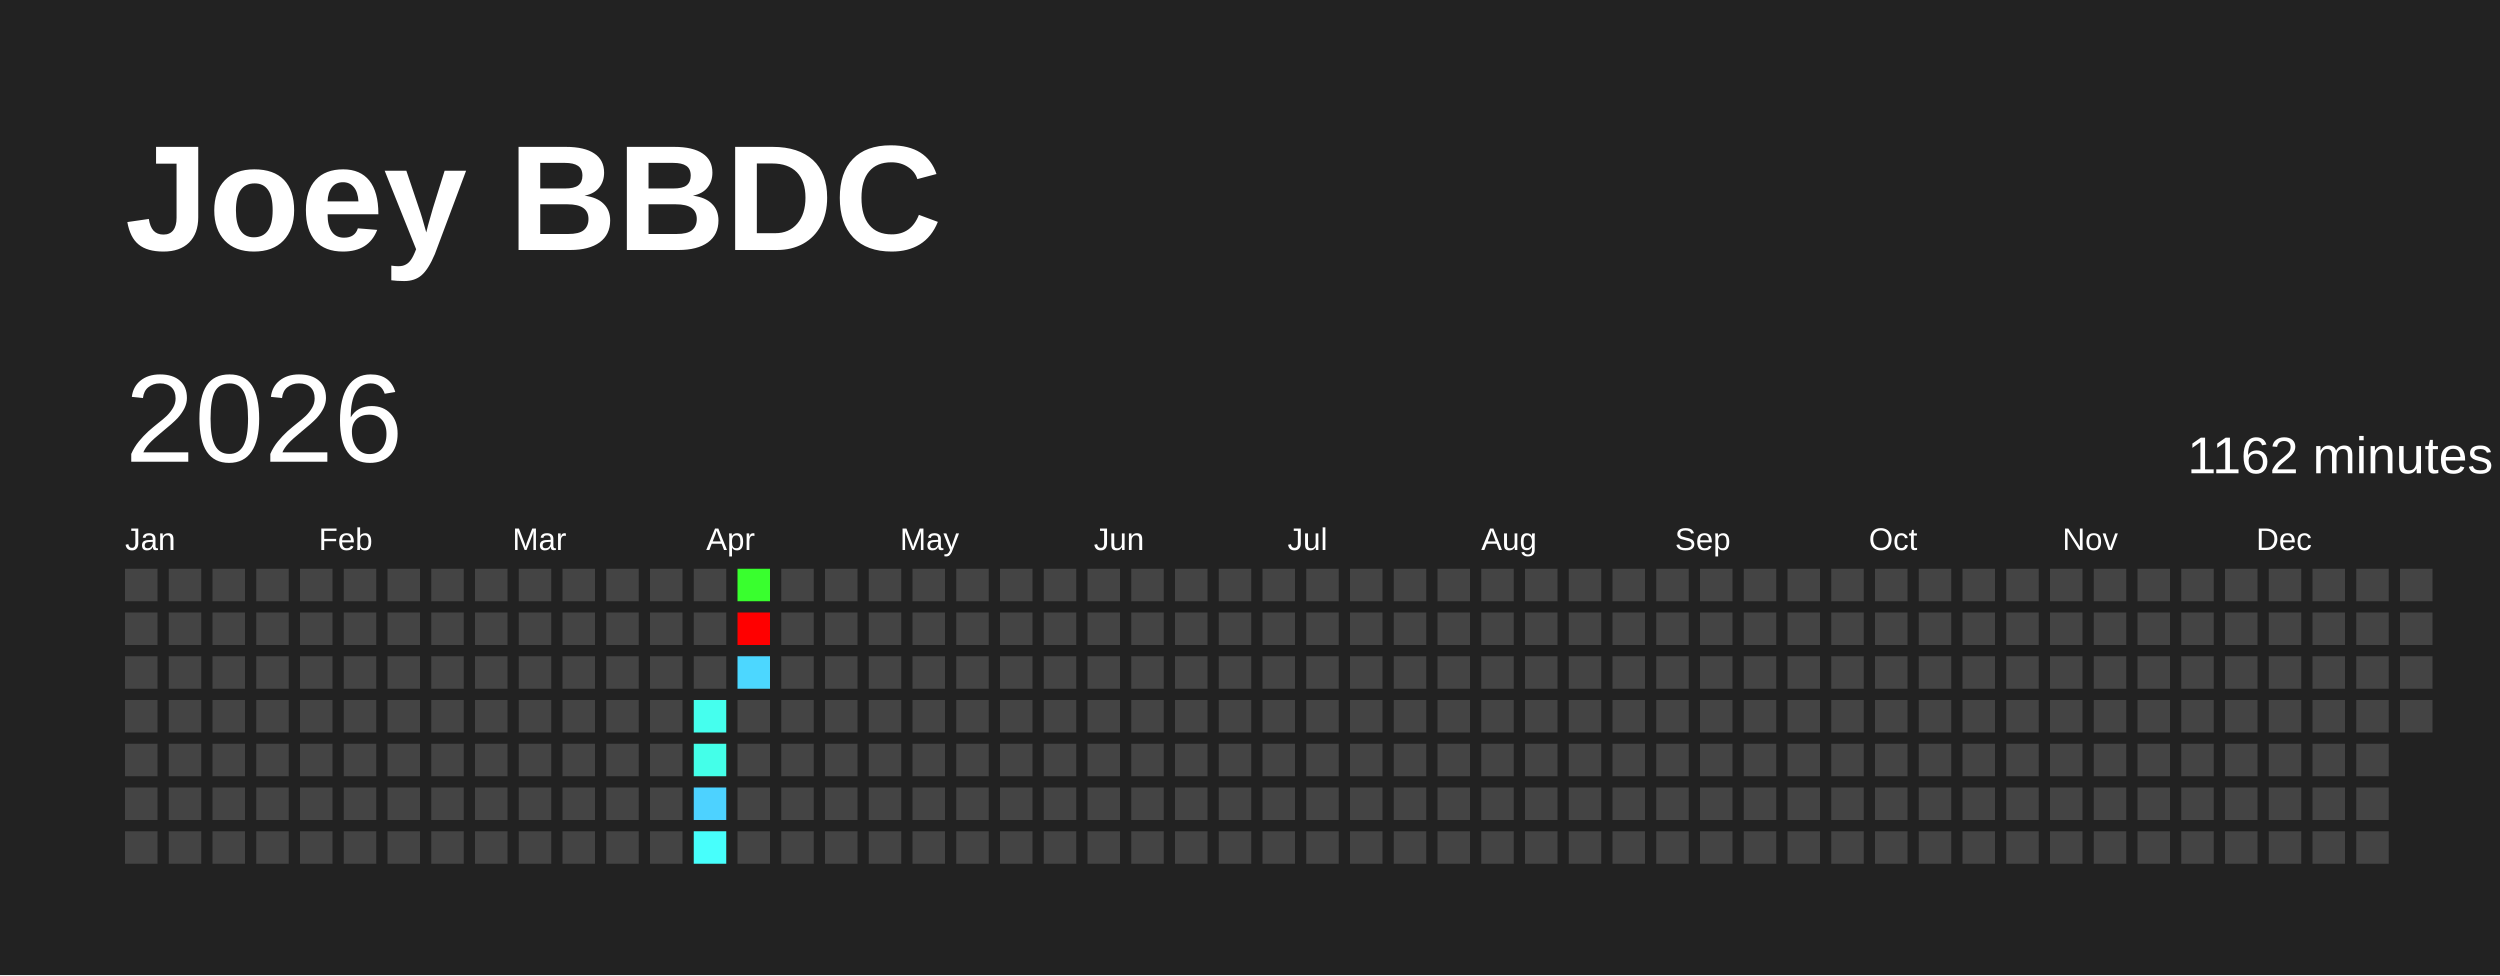
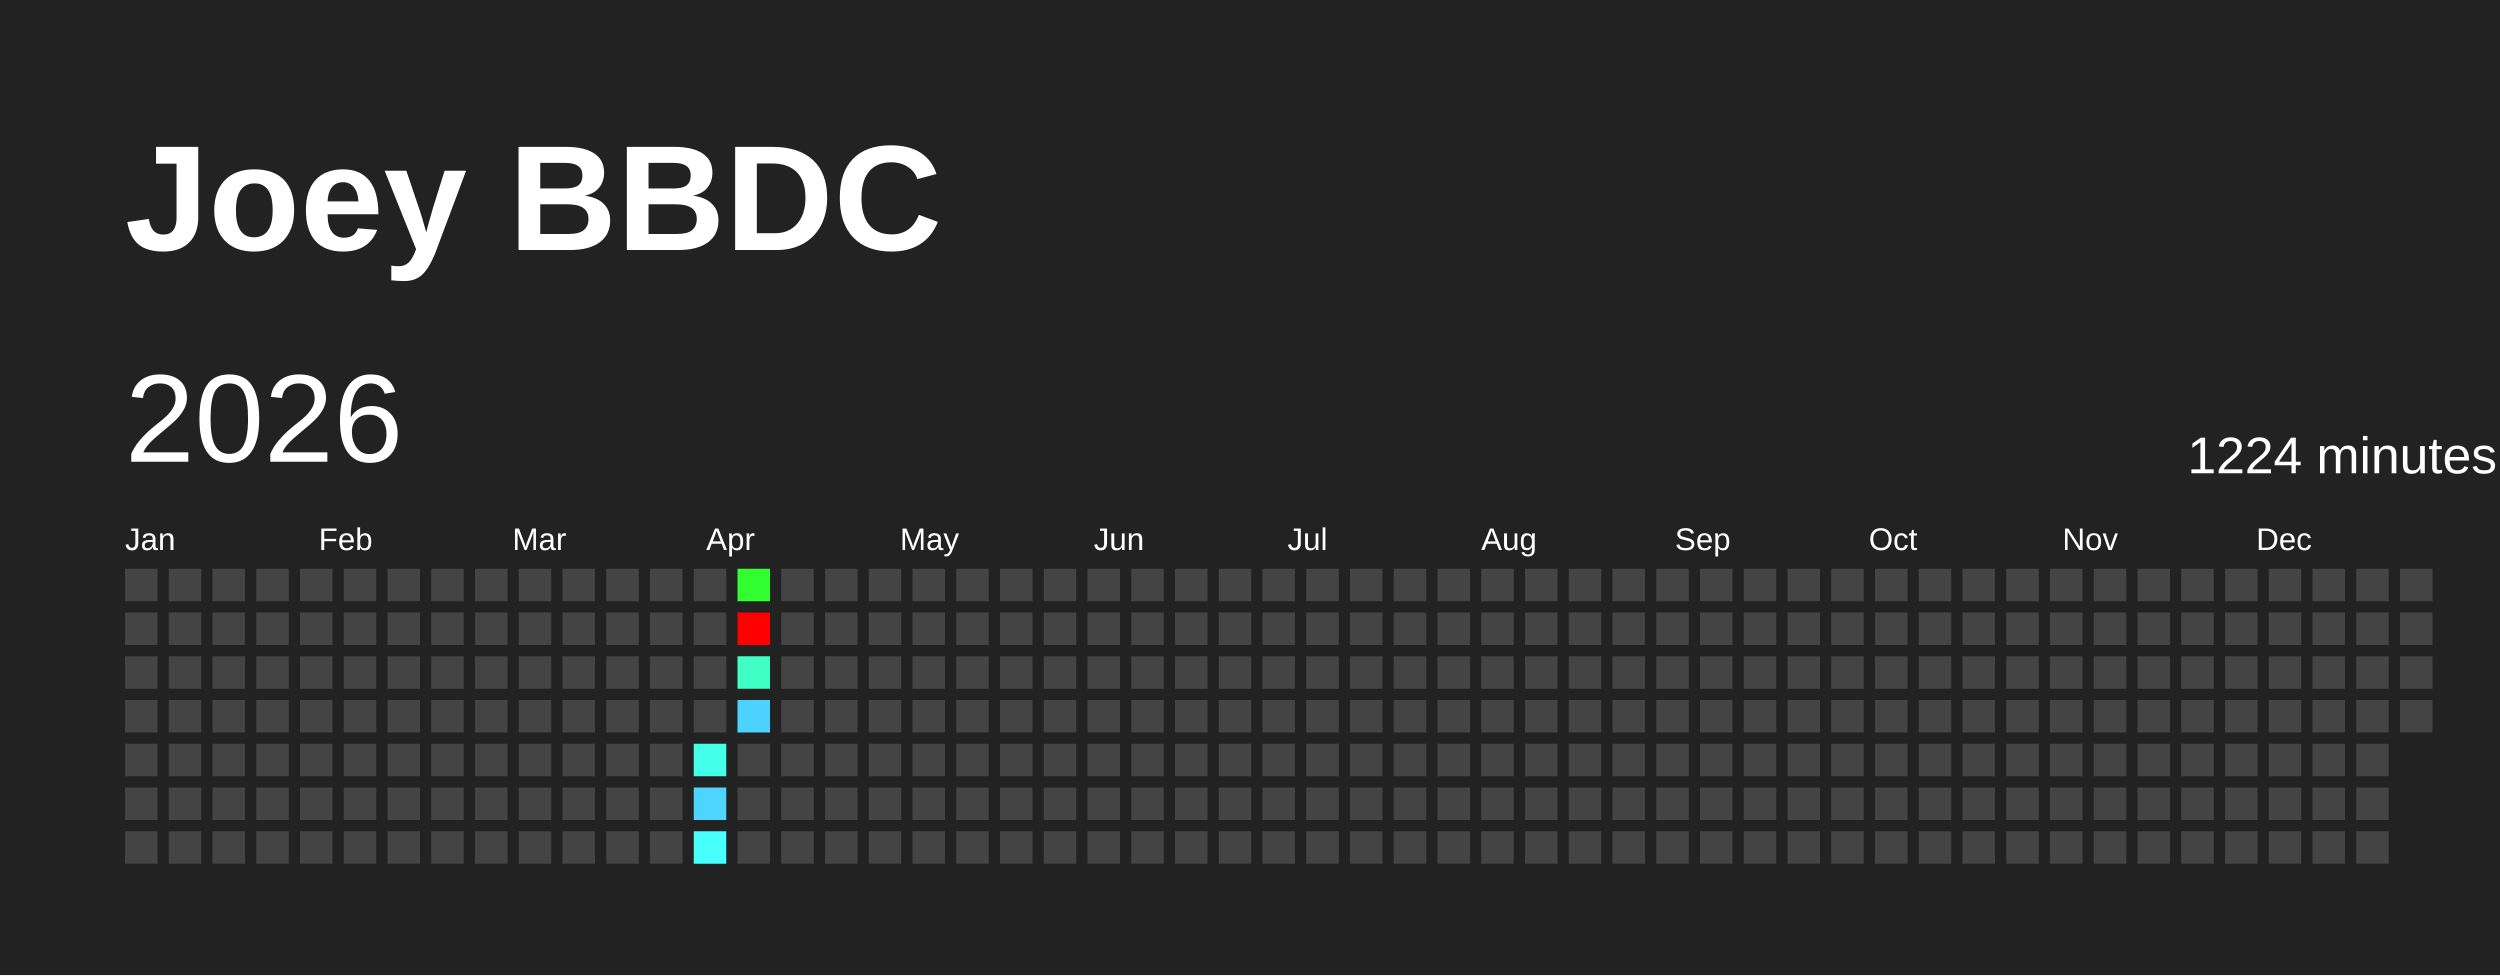
<svg xmlns="http://www.w3.org/2000/svg" baseProfile="full" height="78mm" version="1.1" viewBox="0,0,200,78" width="200mm">
  <defs />
  <rect fill="#222222" height="78" width="200" x="0" y="0" />
  <text fill="#FFFFFF" style="font-size:12px; font-family:Arial; font-weight:bold;" x="10" y="20">Joey BBDC</text>
  <text dominant-baseline="hanging" fill="#FFFFFF" style="font-size:10.0px; font-family:Arial;" x="10" y="30">2026</text>
-   <text dominant-baseline="hanging" fill="#FFFFFF" style="font-size:4.125px; font-family:Arial;" x="175" y="35">1162 minutes</text>
+   <text dominant-baseline="hanging" fill="#FFFFFF" style="font-size:4.125px; font-family:Arial;" x="175" y="35">1224 minutes</text>
  <text fill="#FFFFFF" style="font-size:2.5px; font-family:Arial" x="10.0" y="44">Jan</text>
  <text fill="#FFFFFF" style="font-size:2.5px; font-family:Arial" x="25.5" y="44">Feb</text>
  <text fill="#FFFFFF" style="font-size:2.5px; font-family:Arial" x="41.0" y="44">Mar</text>
  <text fill="#FFFFFF" style="font-size:2.5px; font-family:Arial" x="56.5" y="44">Apr</text>
  <text fill="#FFFFFF" style="font-size:2.5px; font-family:Arial" x="72.0" y="44">May</text>
  <text fill="#FFFFFF" style="font-size:2.5px; font-family:Arial" x="87.5" y="44">Jun</text>
  <text fill="#FFFFFF" style="font-size:2.5px; font-family:Arial" x="103.0" y="44">Jul</text>
  <text fill="#FFFFFF" style="font-size:2.5px; font-family:Arial" x="118.5" y="44">Aug</text>
  <text fill="#FFFFFF" style="font-size:2.5px; font-family:Arial" x="134.0" y="44">Sep</text>
  <text fill="#FFFFFF" style="font-size:2.5px; font-family:Arial" x="149.5" y="44">Oct</text>
  <text fill="#FFFFFF" style="font-size:2.5px; font-family:Arial" x="165.0" y="44">Nov</text>
  <text fill="#FFFFFF" style="font-size:2.5px; font-family:Arial" x="180.5" y="44">Dec</text>
  <rect fill="#444444" height="2.6" width="2.6" x="10.0" y="45.5" />
  <rect fill="#444444" height="2.6" width="2.6" x="10.0" y="49.0" />
  <rect fill="#444444" height="2.6" width="2.6" x="10.0" y="52.5" />
  <rect fill="#444444" height="2.6" width="2.6" x="10.0" y="56.0" />
  <rect fill="#444444" height="2.6" width="2.6" x="10.0" y="59.5" />
  <rect fill="#444444" height="2.6" width="2.6" x="10.0" y="63.0" />
  <rect fill="#444444" height="2.6" width="2.6" x="10.0" y="66.5" />
  <rect fill="#444444" height="2.6" width="2.6" x="13.5" y="45.5" />
  <rect fill="#444444" height="2.6" width="2.6" x="13.5" y="49.0" />
  <rect fill="#444444" height="2.6" width="2.6" x="13.5" y="52.5" />
  <rect fill="#444444" height="2.6" width="2.6" x="13.5" y="56.0" />
  <rect fill="#444444" height="2.6" width="2.6" x="13.5" y="59.5" />
  <rect fill="#444444" height="2.6" width="2.6" x="13.5" y="63.0" />
  <rect fill="#444444" height="2.6" width="2.6" x="13.5" y="66.5" />
  <rect fill="#444444" height="2.6" width="2.6" x="17.0" y="45.5" />
  <rect fill="#444444" height="2.6" width="2.6" x="17.0" y="49.0" />
  <rect fill="#444444" height="2.6" width="2.6" x="17.0" y="52.5" />
  <rect fill="#444444" height="2.6" width="2.6" x="17.0" y="56.0" />
  <rect fill="#444444" height="2.6" width="2.6" x="17.0" y="59.5" />
  <rect fill="#444444" height="2.6" width="2.6" x="17.0" y="63.0" />
  <rect fill="#444444" height="2.6" width="2.6" x="17.0" y="66.5" />
  <rect fill="#444444" height="2.6" width="2.6" x="20.5" y="45.5" />
  <rect fill="#444444" height="2.6" width="2.6" x="20.5" y="49.0" />
  <rect fill="#444444" height="2.6" width="2.6" x="20.5" y="52.5" />
  <rect fill="#444444" height="2.6" width="2.6" x="20.5" y="56.0" />
  <rect fill="#444444" height="2.6" width="2.6" x="20.5" y="59.5" />
  <rect fill="#444444" height="2.6" width="2.6" x="20.5" y="63.0" />
  <rect fill="#444444" height="2.6" width="2.6" x="20.5" y="66.5" />
  <rect fill="#444444" height="2.6" width="2.6" x="24.0" y="45.5" />
  <rect fill="#444444" height="2.6" width="2.6" x="24.0" y="49.0" />
  <rect fill="#444444" height="2.6" width="2.6" x="24.0" y="52.5" />
  <rect fill="#444444" height="2.6" width="2.6" x="24.0" y="56.0" />
  <rect fill="#444444" height="2.6" width="2.6" x="24.0" y="59.5" />
  <rect fill="#444444" height="2.6" width="2.6" x="24.0" y="63.0" />
  <rect fill="#444444" height="2.6" width="2.6" x="24.0" y="66.5" />
  <rect fill="#444444" height="2.6" width="2.6" x="27.5" y="45.5" />
  <rect fill="#444444" height="2.6" width="2.6" x="27.5" y="49.0" />
  <rect fill="#444444" height="2.6" width="2.6" x="27.5" y="52.5" />
  <rect fill="#444444" height="2.6" width="2.6" x="27.5" y="56.0" />
  <rect fill="#444444" height="2.6" width="2.6" x="27.5" y="59.5" />
  <rect fill="#444444" height="2.6" width="2.6" x="27.5" y="63.0" />
  <rect fill="#444444" height="2.6" width="2.6" x="27.5" y="66.5" />
  <rect fill="#444444" height="2.6" width="2.6" x="31.0" y="45.5" />
  <rect fill="#444444" height="2.6" width="2.6" x="31.0" y="49.0" />
  <rect fill="#444444" height="2.6" width="2.6" x="31.0" y="52.5" />
  <rect fill="#444444" height="2.6" width="2.6" x="31.0" y="56.0" />
  <rect fill="#444444" height="2.6" width="2.6" x="31.0" y="59.5" />
  <rect fill="#444444" height="2.6" width="2.6" x="31.0" y="63.0" />
  <rect fill="#444444" height="2.6" width="2.6" x="31.0" y="66.5" />
  <rect fill="#444444" height="2.6" width="2.6" x="34.5" y="45.5" />
  <rect fill="#444444" height="2.6" width="2.6" x="34.5" y="49.0" />
  <rect fill="#444444" height="2.6" width="2.6" x="34.5" y="52.5" />
  <rect fill="#444444" height="2.6" width="2.6" x="34.5" y="56.0" />
  <rect fill="#444444" height="2.6" width="2.6" x="34.5" y="59.5" />
  <rect fill="#444444" height="2.6" width="2.6" x="34.5" y="63.0" />
  <rect fill="#444444" height="2.6" width="2.6" x="34.5" y="66.5" />
  <rect fill="#444444" height="2.6" width="2.6" x="38.0" y="45.5" />
  <rect fill="#444444" height="2.6" width="2.6" x="38.0" y="49.0" />
  <rect fill="#444444" height="2.6" width="2.6" x="38.0" y="52.5" />
  <rect fill="#444444" height="2.6" width="2.6" x="38.0" y="56.0" />
  <rect fill="#444444" height="2.6" width="2.6" x="38.0" y="59.5" />
  <rect fill="#444444" height="2.6" width="2.6" x="38.0" y="63.0" />
  <rect fill="#444444" height="2.6" width="2.6" x="38.0" y="66.5" />
  <rect fill="#444444" height="2.6" width="2.6" x="41.5" y="45.5" />
  <rect fill="#444444" height="2.6" width="2.6" x="41.5" y="49.0" />
  <rect fill="#444444" height="2.6" width="2.6" x="41.5" y="52.5" />
  <rect fill="#444444" height="2.6" width="2.6" x="41.5" y="56.0" />
  <rect fill="#444444" height="2.6" width="2.6" x="41.5" y="59.5" />
  <rect fill="#444444" height="2.6" width="2.6" x="41.5" y="63.0" />
  <rect fill="#444444" height="2.6" width="2.6" x="41.5" y="66.5" />
  <rect fill="#444444" height="2.6" width="2.6" x="45.0" y="45.5" />
  <rect fill="#444444" height="2.6" width="2.6" x="45.0" y="49.0" />
  <rect fill="#444444" height="2.6" width="2.6" x="45.0" y="52.5" />
  <rect fill="#444444" height="2.6" width="2.6" x="45.0" y="56.0" />
  <rect fill="#444444" height="2.6" width="2.6" x="45.0" y="59.5" />
  <rect fill="#444444" height="2.6" width="2.6" x="45.0" y="63.0" />
  <rect fill="#444444" height="2.6" width="2.6" x="45.0" y="66.5" />
  <rect fill="#444444" height="2.6" width="2.6" x="48.5" y="45.5" />
  <rect fill="#444444" height="2.6" width="2.6" x="48.5" y="49.0" />
  <rect fill="#444444" height="2.6" width="2.6" x="48.5" y="52.5" />
  <rect fill="#444444" height="2.6" width="2.6" x="48.5" y="56.0" />
  <rect fill="#444444" height="2.6" width="2.6" x="48.5" y="59.5" />
  <rect fill="#444444" height="2.6" width="2.6" x="48.5" y="63.0" />
  <rect fill="#444444" height="2.6" width="2.6" x="48.5" y="66.5" />
  <rect fill="#444444" height="2.6" width="2.6" x="52.0" y="45.5" />
  <rect fill="#444444" height="2.6" width="2.6" x="52.0" y="49.0" />
  <rect fill="#444444" height="2.6" width="2.6" x="52.0" y="52.5" />
  <rect fill="#444444" height="2.6" width="2.6" x="52.0" y="56.0" />
  <rect fill="#444444" height="2.6" width="2.6" x="52.0" y="59.5" />
  <rect fill="#444444" height="2.6" width="2.6" x="52.0" y="63.0" />
  <rect fill="#444444" height="2.6" width="2.6" x="52.0" y="66.5" />
  <rect fill="#444444" height="2.6" width="2.6" x="55.5" y="45.5" />
  <rect fill="#444444" height="2.6" width="2.6" x="55.5" y="49.0" />
  <rect fill="#444444" height="2.6" width="2.6" x="55.5" y="52.5" />
-   <rect fill="#45ffee" height="2.6" width="2.6" x="55.5" y="56.0" />
-   <rect fill="#44ffe9" height="2.6" width="2.6" x="55.5" y="59.5" />
-   <rect fill="#4dd2ff" height="2.6" width="2.6" x="55.5" y="63.0" />
-   <rect fill="#47fffc" height="2.6" width="2.6" x="55.5" y="66.5" />
-   <rect fill="#39ff2e" height="2.6" width="2.6" x="59.0" y="45.5" />
+   <rect fill="#444444" height="2.6" width="2.6" x="55.5" y="56.0" />
+   <rect fill="#44ffea" height="2.6" width="2.6" x="55.5" y="59.5" />
+   <rect fill="#4dd4ff" height="2.6" width="2.6" x="55.5" y="63.0" />
+   <rect fill="#47fffd" height="2.6" width="2.6" x="55.5" y="66.5" />
+   <rect fill="#31ff2f" height="2.6" width="2.6" x="59.0" y="45.5" />
  <rect fill="red" height="2.6" width="2.6" x="59.0" y="49.0" />
-   <rect fill="#4cd7ff" height="2.6" width="2.6" x="59.0" y="52.5" />
-   <rect fill="#444444" height="2.6" width="2.6" x="59.0" y="56.0" />
+   <rect fill="#40ffc4" height="2.6" width="2.6" x="59.0" y="52.5" />
+   <rect fill="#4dd2ff" height="2.6" width="2.6" x="59.0" y="56.0" />
  <rect fill="#444444" height="2.6" width="2.6" x="59.0" y="59.5" />
  <rect fill="#444444" height="2.6" width="2.6" x="59.0" y="63.0" />
  <rect fill="#444444" height="2.6" width="2.6" x="59.0" y="66.5" />
  <rect fill="#444444" height="2.6" width="2.6" x="62.5" y="45.5" />
  <rect fill="#444444" height="2.6" width="2.6" x="62.5" y="49.0" />
  <rect fill="#444444" height="2.6" width="2.6" x="62.5" y="52.5" />
  <rect fill="#444444" height="2.6" width="2.6" x="62.5" y="56.0" />
  <rect fill="#444444" height="2.6" width="2.6" x="62.5" y="59.5" />
  <rect fill="#444444" height="2.6" width="2.6" x="62.5" y="63.0" />
  <rect fill="#444444" height="2.6" width="2.6" x="62.5" y="66.5" />
  <rect fill="#444444" height="2.6" width="2.6" x="66.0" y="45.5" />
  <rect fill="#444444" height="2.6" width="2.6" x="66.0" y="49.0" />
  <rect fill="#444444" height="2.6" width="2.6" x="66.0" y="52.5" />
  <rect fill="#444444" height="2.6" width="2.6" x="66.0" y="56.0" />
  <rect fill="#444444" height="2.6" width="2.6" x="66.0" y="59.5" />
  <rect fill="#444444" height="2.6" width="2.6" x="66.0" y="63.0" />
  <rect fill="#444444" height="2.6" width="2.6" x="66.0" y="66.5" />
  <rect fill="#444444" height="2.6" width="2.6" x="69.5" y="45.5" />
  <rect fill="#444444" height="2.6" width="2.6" x="69.5" y="49.0" />
  <rect fill="#444444" height="2.6" width="2.6" x="69.5" y="52.5" />
  <rect fill="#444444" height="2.6" width="2.6" x="69.5" y="56.0" />
  <rect fill="#444444" height="2.6" width="2.6" x="69.5" y="59.5" />
  <rect fill="#444444" height="2.6" width="2.6" x="69.5" y="63.0" />
  <rect fill="#444444" height="2.6" width="2.6" x="69.5" y="66.5" />
  <rect fill="#444444" height="2.6" width="2.6" x="73.0" y="45.5" />
  <rect fill="#444444" height="2.6" width="2.6" x="73.0" y="49.0" />
  <rect fill="#444444" height="2.6" width="2.6" x="73.0" y="52.5" />
  <rect fill="#444444" height="2.6" width="2.6" x="73.0" y="56.0" />
  <rect fill="#444444" height="2.6" width="2.6" x="73.0" y="59.5" />
  <rect fill="#444444" height="2.6" width="2.6" x="73.0" y="63.0" />
  <rect fill="#444444" height="2.6" width="2.6" x="73.0" y="66.5" />
  <rect fill="#444444" height="2.6" width="2.6" x="76.5" y="45.5" />
  <rect fill="#444444" height="2.6" width="2.6" x="76.5" y="49.0" />
  <rect fill="#444444" height="2.6" width="2.6" x="76.5" y="52.5" />
  <rect fill="#444444" height="2.6" width="2.6" x="76.5" y="56.0" />
  <rect fill="#444444" height="2.6" width="2.6" x="76.5" y="59.5" />
  <rect fill="#444444" height="2.6" width="2.6" x="76.5" y="63.0" />
  <rect fill="#444444" height="2.6" width="2.6" x="76.5" y="66.5" />
  <rect fill="#444444" height="2.6" width="2.6" x="80.0" y="45.5" />
  <rect fill="#444444" height="2.6" width="2.6" x="80.0" y="49.0" />
  <rect fill="#444444" height="2.6" width="2.6" x="80.0" y="52.5" />
  <rect fill="#444444" height="2.6" width="2.6" x="80.0" y="56.0" />
  <rect fill="#444444" height="2.6" width="2.6" x="80.0" y="59.5" />
  <rect fill="#444444" height="2.6" width="2.6" x="80.0" y="63.0" />
  <rect fill="#444444" height="2.6" width="2.6" x="80.0" y="66.5" />
  <rect fill="#444444" height="2.6" width="2.6" x="83.5" y="45.5" />
  <rect fill="#444444" height="2.6" width="2.6" x="83.5" y="49.0" />
  <rect fill="#444444" height="2.6" width="2.6" x="83.5" y="52.5" />
  <rect fill="#444444" height="2.6" width="2.6" x="83.5" y="56.0" />
  <rect fill="#444444" height="2.6" width="2.6" x="83.5" y="59.5" />
  <rect fill="#444444" height="2.6" width="2.6" x="83.5" y="63.0" />
  <rect fill="#444444" height="2.6" width="2.6" x="83.5" y="66.5" />
  <rect fill="#444444" height="2.6" width="2.6" x="87.0" y="45.5" />
  <rect fill="#444444" height="2.6" width="2.6" x="87.0" y="49.0" />
  <rect fill="#444444" height="2.6" width="2.6" x="87.0" y="52.5" />
  <rect fill="#444444" height="2.6" width="2.6" x="87.0" y="56.0" />
  <rect fill="#444444" height="2.6" width="2.6" x="87.0" y="59.5" />
  <rect fill="#444444" height="2.6" width="2.6" x="87.0" y="63.0" />
  <rect fill="#444444" height="2.6" width="2.6" x="87.0" y="66.5" />
  <rect fill="#444444" height="2.6" width="2.6" x="90.5" y="45.5" />
  <rect fill="#444444" height="2.6" width="2.6" x="90.5" y="49.0" />
  <rect fill="#444444" height="2.6" width="2.6" x="90.5" y="52.5" />
  <rect fill="#444444" height="2.6" width="2.6" x="90.5" y="56.0" />
  <rect fill="#444444" height="2.6" width="2.6" x="90.5" y="59.5" />
  <rect fill="#444444" height="2.6" width="2.6" x="90.5" y="63.0" />
  <rect fill="#444444" height="2.6" width="2.6" x="90.5" y="66.5" />
  <rect fill="#444444" height="2.6" width="2.6" x="94.0" y="45.5" />
  <rect fill="#444444" height="2.6" width="2.6" x="94.0" y="49.0" />
  <rect fill="#444444" height="2.6" width="2.6" x="94.0" y="52.5" />
  <rect fill="#444444" height="2.6" width="2.6" x="94.0" y="56.0" />
  <rect fill="#444444" height="2.6" width="2.6" x="94.0" y="59.5" />
  <rect fill="#444444" height="2.6" width="2.6" x="94.0" y="63.0" />
  <rect fill="#444444" height="2.6" width="2.6" x="94.0" y="66.5" />
  <rect fill="#444444" height="2.6" width="2.6" x="97.5" y="45.5" />
  <rect fill="#444444" height="2.6" width="2.6" x="97.5" y="49.0" />
  <rect fill="#444444" height="2.6" width="2.6" x="97.5" y="52.5" />
  <rect fill="#444444" height="2.6" width="2.6" x="97.5" y="56.0" />
  <rect fill="#444444" height="2.6" width="2.6" x="97.5" y="59.5" />
  <rect fill="#444444" height="2.6" width="2.6" x="97.5" y="63.0" />
  <rect fill="#444444" height="2.6" width="2.6" x="97.5" y="66.5" />
  <rect fill="#444444" height="2.6" width="2.6" x="101.0" y="45.5" />
  <rect fill="#444444" height="2.6" width="2.6" x="101.0" y="49.0" />
  <rect fill="#444444" height="2.6" width="2.6" x="101.0" y="52.5" />
  <rect fill="#444444" height="2.6" width="2.6" x="101.0" y="56.0" />
  <rect fill="#444444" height="2.6" width="2.6" x="101.0" y="59.5" />
  <rect fill="#444444" height="2.6" width="2.6" x="101.0" y="63.0" />
  <rect fill="#444444" height="2.6" width="2.6" x="101.0" y="66.5" />
  <rect fill="#444444" height="2.6" width="2.6" x="104.5" y="45.5" />
  <rect fill="#444444" height="2.6" width="2.6" x="104.5" y="49.0" />
  <rect fill="#444444" height="2.6" width="2.6" x="104.5" y="52.5" />
  <rect fill="#444444" height="2.6" width="2.6" x="104.5" y="56.0" />
  <rect fill="#444444" height="2.6" width="2.6" x="104.5" y="59.5" />
  <rect fill="#444444" height="2.6" width="2.6" x="104.5" y="63.0" />
  <rect fill="#444444" height="2.6" width="2.6" x="104.5" y="66.5" />
  <rect fill="#444444" height="2.6" width="2.6" x="108.0" y="45.5" />
  <rect fill="#444444" height="2.6" width="2.6" x="108.0" y="49.0" />
  <rect fill="#444444" height="2.6" width="2.6" x="108.0" y="52.5" />
  <rect fill="#444444" height="2.6" width="2.6" x="108.0" y="56.0" />
  <rect fill="#444444" height="2.6" width="2.6" x="108.0" y="59.5" />
  <rect fill="#444444" height="2.6" width="2.6" x="108.0" y="63.0" />
  <rect fill="#444444" height="2.6" width="2.6" x="108.0" y="66.5" />
  <rect fill="#444444" height="2.6" width="2.6" x="111.5" y="45.5" />
  <rect fill="#444444" height="2.6" width="2.6" x="111.5" y="49.0" />
  <rect fill="#444444" height="2.6" width="2.6" x="111.5" y="52.5" />
  <rect fill="#444444" height="2.6" width="2.6" x="111.5" y="56.0" />
  <rect fill="#444444" height="2.6" width="2.6" x="111.5" y="59.5" />
  <rect fill="#444444" height="2.6" width="2.6" x="111.5" y="63.0" />
  <rect fill="#444444" height="2.6" width="2.6" x="111.5" y="66.5" />
  <rect fill="#444444" height="2.6" width="2.6" x="115.0" y="45.5" />
  <rect fill="#444444" height="2.6" width="2.6" x="115.0" y="49.0" />
  <rect fill="#444444" height="2.6" width="2.6" x="115.0" y="52.5" />
  <rect fill="#444444" height="2.6" width="2.6" x="115.0" y="56.0" />
  <rect fill="#444444" height="2.6" width="2.6" x="115.0" y="59.5" />
  <rect fill="#444444" height="2.6" width="2.6" x="115.0" y="63.0" />
  <rect fill="#444444" height="2.6" width="2.6" x="115.0" y="66.5" />
  <rect fill="#444444" height="2.6" width="2.6" x="118.5" y="45.5" />
  <rect fill="#444444" height="2.6" width="2.6" x="118.5" y="49.0" />
  <rect fill="#444444" height="2.6" width="2.6" x="118.5" y="52.5" />
  <rect fill="#444444" height="2.6" width="2.6" x="118.5" y="56.0" />
  <rect fill="#444444" height="2.6" width="2.6" x="118.5" y="59.5" />
  <rect fill="#444444" height="2.6" width="2.6" x="118.5" y="63.0" />
  <rect fill="#444444" height="2.6" width="2.6" x="118.5" y="66.5" />
  <rect fill="#444444" height="2.6" width="2.6" x="122.0" y="45.5" />
  <rect fill="#444444" height="2.6" width="2.6" x="122.0" y="49.0" />
  <rect fill="#444444" height="2.6" width="2.6" x="122.0" y="52.5" />
  <rect fill="#444444" height="2.6" width="2.6" x="122.0" y="56.0" />
  <rect fill="#444444" height="2.6" width="2.6" x="122.0" y="59.5" />
  <rect fill="#444444" height="2.6" width="2.6" x="122.0" y="63.0" />
  <rect fill="#444444" height="2.6" width="2.6" x="122.0" y="66.5" />
  <rect fill="#444444" height="2.6" width="2.6" x="125.5" y="45.5" />
  <rect fill="#444444" height="2.6" width="2.6" x="125.5" y="49.0" />
  <rect fill="#444444" height="2.6" width="2.6" x="125.5" y="52.5" />
  <rect fill="#444444" height="2.6" width="2.6" x="125.5" y="56.0" />
  <rect fill="#444444" height="2.6" width="2.6" x="125.5" y="59.5" />
  <rect fill="#444444" height="2.6" width="2.6" x="125.5" y="63.0" />
  <rect fill="#444444" height="2.6" width="2.6" x="125.5" y="66.5" />
  <rect fill="#444444" height="2.6" width="2.6" x="129.0" y="45.5" />
  <rect fill="#444444" height="2.6" width="2.6" x="129.0" y="49.0" />
  <rect fill="#444444" height="2.6" width="2.6" x="129.0" y="52.5" />
  <rect fill="#444444" height="2.6" width="2.6" x="129.0" y="56.0" />
  <rect fill="#444444" height="2.6" width="2.6" x="129.0" y="59.5" />
  <rect fill="#444444" height="2.6" width="2.6" x="129.0" y="63.0" />
  <rect fill="#444444" height="2.6" width="2.6" x="129.0" y="66.5" />
  <rect fill="#444444" height="2.6" width="2.6" x="132.5" y="45.5" />
  <rect fill="#444444" height="2.6" width="2.6" x="132.5" y="49.0" />
  <rect fill="#444444" height="2.6" width="2.6" x="132.5" y="52.5" />
  <rect fill="#444444" height="2.6" width="2.6" x="132.5" y="56.0" />
  <rect fill="#444444" height="2.6" width="2.6" x="132.5" y="59.5" />
  <rect fill="#444444" height="2.6" width="2.6" x="132.5" y="63.0" />
  <rect fill="#444444" height="2.6" width="2.6" x="132.5" y="66.5" />
  <rect fill="#444444" height="2.6" width="2.6" x="136.0" y="45.5" />
  <rect fill="#444444" height="2.6" width="2.6" x="136.0" y="49.0" />
  <rect fill="#444444" height="2.6" width="2.6" x="136.0" y="52.5" />
  <rect fill="#444444" height="2.6" width="2.6" x="136.0" y="56.0" />
  <rect fill="#444444" height="2.6" width="2.6" x="136.0" y="59.5" />
  <rect fill="#444444" height="2.6" width="2.6" x="136.0" y="63.0" />
  <rect fill="#444444" height="2.6" width="2.6" x="136.0" y="66.5" />
  <rect fill="#444444" height="2.6" width="2.6" x="139.5" y="45.5" />
  <rect fill="#444444" height="2.6" width="2.6" x="139.5" y="49.0" />
  <rect fill="#444444" height="2.6" width="2.6" x="139.5" y="52.5" />
  <rect fill="#444444" height="2.6" width="2.6" x="139.5" y="56.0" />
  <rect fill="#444444" height="2.6" width="2.6" x="139.5" y="59.5" />
  <rect fill="#444444" height="2.6" width="2.6" x="139.5" y="63.0" />
  <rect fill="#444444" height="2.6" width="2.6" x="139.5" y="66.5" />
  <rect fill="#444444" height="2.6" width="2.6" x="143.0" y="45.5" />
  <rect fill="#444444" height="2.6" width="2.6" x="143.0" y="49.0" />
  <rect fill="#444444" height="2.6" width="2.6" x="143.0" y="52.5" />
  <rect fill="#444444" height="2.6" width="2.6" x="143.0" y="56.0" />
  <rect fill="#444444" height="2.6" width="2.6" x="143.0" y="59.5" />
  <rect fill="#444444" height="2.6" width="2.6" x="143.0" y="63.0" />
  <rect fill="#444444" height="2.6" width="2.6" x="143.0" y="66.5" />
  <rect fill="#444444" height="2.6" width="2.6" x="146.5" y="45.5" />
  <rect fill="#444444" height="2.6" width="2.6" x="146.5" y="49.0" />
  <rect fill="#444444" height="2.6" width="2.6" x="146.5" y="52.5" />
  <rect fill="#444444" height="2.6" width="2.6" x="146.5" y="56.0" />
  <rect fill="#444444" height="2.6" width="2.6" x="146.5" y="59.5" />
  <rect fill="#444444" height="2.6" width="2.6" x="146.5" y="63.0" />
  <rect fill="#444444" height="2.6" width="2.6" x="146.5" y="66.5" />
  <rect fill="#444444" height="2.6" width="2.6" x="150.0" y="45.5" />
  <rect fill="#444444" height="2.6" width="2.6" x="150.0" y="49.0" />
  <rect fill="#444444" height="2.6" width="2.6" x="150.0" y="52.5" />
  <rect fill="#444444" height="2.6" width="2.6" x="150.0" y="56.0" />
  <rect fill="#444444" height="2.6" width="2.6" x="150.0" y="59.5" />
  <rect fill="#444444" height="2.6" width="2.6" x="150.0" y="63.0" />
  <rect fill="#444444" height="2.6" width="2.6" x="150.0" y="66.5" />
  <rect fill="#444444" height="2.6" width="2.6" x="153.5" y="45.5" />
  <rect fill="#444444" height="2.6" width="2.6" x="153.5" y="49.0" />
  <rect fill="#444444" height="2.6" width="2.6" x="153.5" y="52.5" />
  <rect fill="#444444" height="2.6" width="2.6" x="153.5" y="56.0" />
  <rect fill="#444444" height="2.6" width="2.6" x="153.5" y="59.5" />
  <rect fill="#444444" height="2.6" width="2.6" x="153.5" y="63.0" />
  <rect fill="#444444" height="2.6" width="2.6" x="153.5" y="66.5" />
  <rect fill="#444444" height="2.6" width="2.6" x="157.0" y="45.5" />
  <rect fill="#444444" height="2.6" width="2.6" x="157.0" y="49.0" />
  <rect fill="#444444" height="2.6" width="2.6" x="157.0" y="52.5" />
  <rect fill="#444444" height="2.6" width="2.6" x="157.0" y="56.0" />
  <rect fill="#444444" height="2.6" width="2.6" x="157.0" y="59.5" />
  <rect fill="#444444" height="2.6" width="2.6" x="157.0" y="63.0" />
  <rect fill="#444444" height="2.6" width="2.6" x="157.0" y="66.5" />
  <rect fill="#444444" height="2.6" width="2.6" x="160.5" y="45.5" />
  <rect fill="#444444" height="2.6" width="2.6" x="160.5" y="49.0" />
  <rect fill="#444444" height="2.6" width="2.6" x="160.5" y="52.5" />
  <rect fill="#444444" height="2.6" width="2.6" x="160.5" y="56.0" />
  <rect fill="#444444" height="2.6" width="2.6" x="160.5" y="59.5" />
  <rect fill="#444444" height="2.6" width="2.6" x="160.5" y="63.0" />
  <rect fill="#444444" height="2.6" width="2.6" x="160.5" y="66.5" />
  <rect fill="#444444" height="2.6" width="2.6" x="164.0" y="45.5" />
  <rect fill="#444444" height="2.6" width="2.6" x="164.0" y="49.0" />
  <rect fill="#444444" height="2.6" width="2.6" x="164.0" y="52.5" />
  <rect fill="#444444" height="2.6" width="2.6" x="164.0" y="56.0" />
  <rect fill="#444444" height="2.6" width="2.6" x="164.0" y="59.5" />
  <rect fill="#444444" height="2.6" width="2.6" x="164.0" y="63.0" />
  <rect fill="#444444" height="2.6" width="2.6" x="164.0" y="66.5" />
  <rect fill="#444444" height="2.6" width="2.6" x="167.5" y="45.5" />
  <rect fill="#444444" height="2.6" width="2.6" x="167.5" y="49.0" />
  <rect fill="#444444" height="2.6" width="2.6" x="167.5" y="52.5" />
  <rect fill="#444444" height="2.6" width="2.6" x="167.5" y="56.0" />
  <rect fill="#444444" height="2.6" width="2.6" x="167.5" y="59.5" />
  <rect fill="#444444" height="2.6" width="2.6" x="167.5" y="63.0" />
  <rect fill="#444444" height="2.6" width="2.6" x="167.5" y="66.5" />
  <rect fill="#444444" height="2.6" width="2.6" x="171.0" y="45.5" />
  <rect fill="#444444" height="2.6" width="2.6" x="171.0" y="49.0" />
  <rect fill="#444444" height="2.6" width="2.6" x="171.0" y="52.5" />
  <rect fill="#444444" height="2.6" width="2.6" x="171.0" y="56.0" />
  <rect fill="#444444" height="2.6" width="2.6" x="171.0" y="59.5" />
  <rect fill="#444444" height="2.6" width="2.6" x="171.0" y="63.0" />
  <rect fill="#444444" height="2.6" width="2.6" x="171.0" y="66.5" />
  <rect fill="#444444" height="2.6" width="2.6" x="174.5" y="45.5" />
  <rect fill="#444444" height="2.6" width="2.6" x="174.5" y="49.0" />
  <rect fill="#444444" height="2.6" width="2.6" x="174.5" y="52.5" />
  <rect fill="#444444" height="2.6" width="2.6" x="174.5" y="56.0" />
  <rect fill="#444444" height="2.6" width="2.6" x="174.5" y="59.5" />
  <rect fill="#444444" height="2.6" width="2.6" x="174.5" y="63.0" />
  <rect fill="#444444" height="2.6" width="2.6" x="174.5" y="66.5" />
  <rect fill="#444444" height="2.6" width="2.6" x="178.0" y="45.5" />
  <rect fill="#444444" height="2.6" width="2.6" x="178.0" y="49.0" />
  <rect fill="#444444" height="2.6" width="2.6" x="178.0" y="52.5" />
  <rect fill="#444444" height="2.6" width="2.6" x="178.0" y="56.0" />
  <rect fill="#444444" height="2.6" width="2.6" x="178.0" y="59.5" />
  <rect fill="#444444" height="2.6" width="2.6" x="178.0" y="63.0" />
  <rect fill="#444444" height="2.6" width="2.6" x="178.0" y="66.5" />
  <rect fill="#444444" height="2.6" width="2.6" x="181.5" y="45.5" />
  <rect fill="#444444" height="2.6" width="2.6" x="181.5" y="49.0" />
  <rect fill="#444444" height="2.6" width="2.6" x="181.5" y="52.5" />
  <rect fill="#444444" height="2.6" width="2.6" x="181.5" y="56.0" />
  <rect fill="#444444" height="2.6" width="2.6" x="181.5" y="59.5" />
  <rect fill="#444444" height="2.6" width="2.6" x="181.5" y="63.0" />
  <rect fill="#444444" height="2.6" width="2.6" x="181.5" y="66.5" />
  <rect fill="#444444" height="2.6" width="2.6" x="185.0" y="45.5" />
  <rect fill="#444444" height="2.6" width="2.6" x="185.0" y="49.0" />
  <rect fill="#444444" height="2.6" width="2.6" x="185.0" y="52.5" />
  <rect fill="#444444" height="2.6" width="2.6" x="185.0" y="56.0" />
  <rect fill="#444444" height="2.6" width="2.6" x="185.0" y="59.5" />
  <rect fill="#444444" height="2.6" width="2.6" x="185.0" y="63.0" />
  <rect fill="#444444" height="2.6" width="2.6" x="185.0" y="66.5" />
  <rect fill="#444444" height="2.6" width="2.6" x="188.5" y="45.5" />
  <rect fill="#444444" height="2.6" width="2.6" x="188.5" y="49.0" />
  <rect fill="#444444" height="2.6" width="2.6" x="188.5" y="52.5" />
  <rect fill="#444444" height="2.6" width="2.6" x="188.5" y="56.0" />
  <rect fill="#444444" height="2.6" width="2.6" x="188.5" y="59.5" />
  <rect fill="#444444" height="2.6" width="2.6" x="188.5" y="63.0" />
  <rect fill="#444444" height="2.6" width="2.6" x="188.5" y="66.5" />
  <rect fill="#444444" height="2.6" width="2.6" x="192.0" y="45.5" />
  <rect fill="#444444" height="2.6" width="2.6" x="192.0" y="49.0" />
  <rect fill="#444444" height="2.6" width="2.6" x="192.0" y="52.5" />
  <rect fill="#444444" height="2.6" width="2.6" x="192.0" y="56.0" />
</svg>
